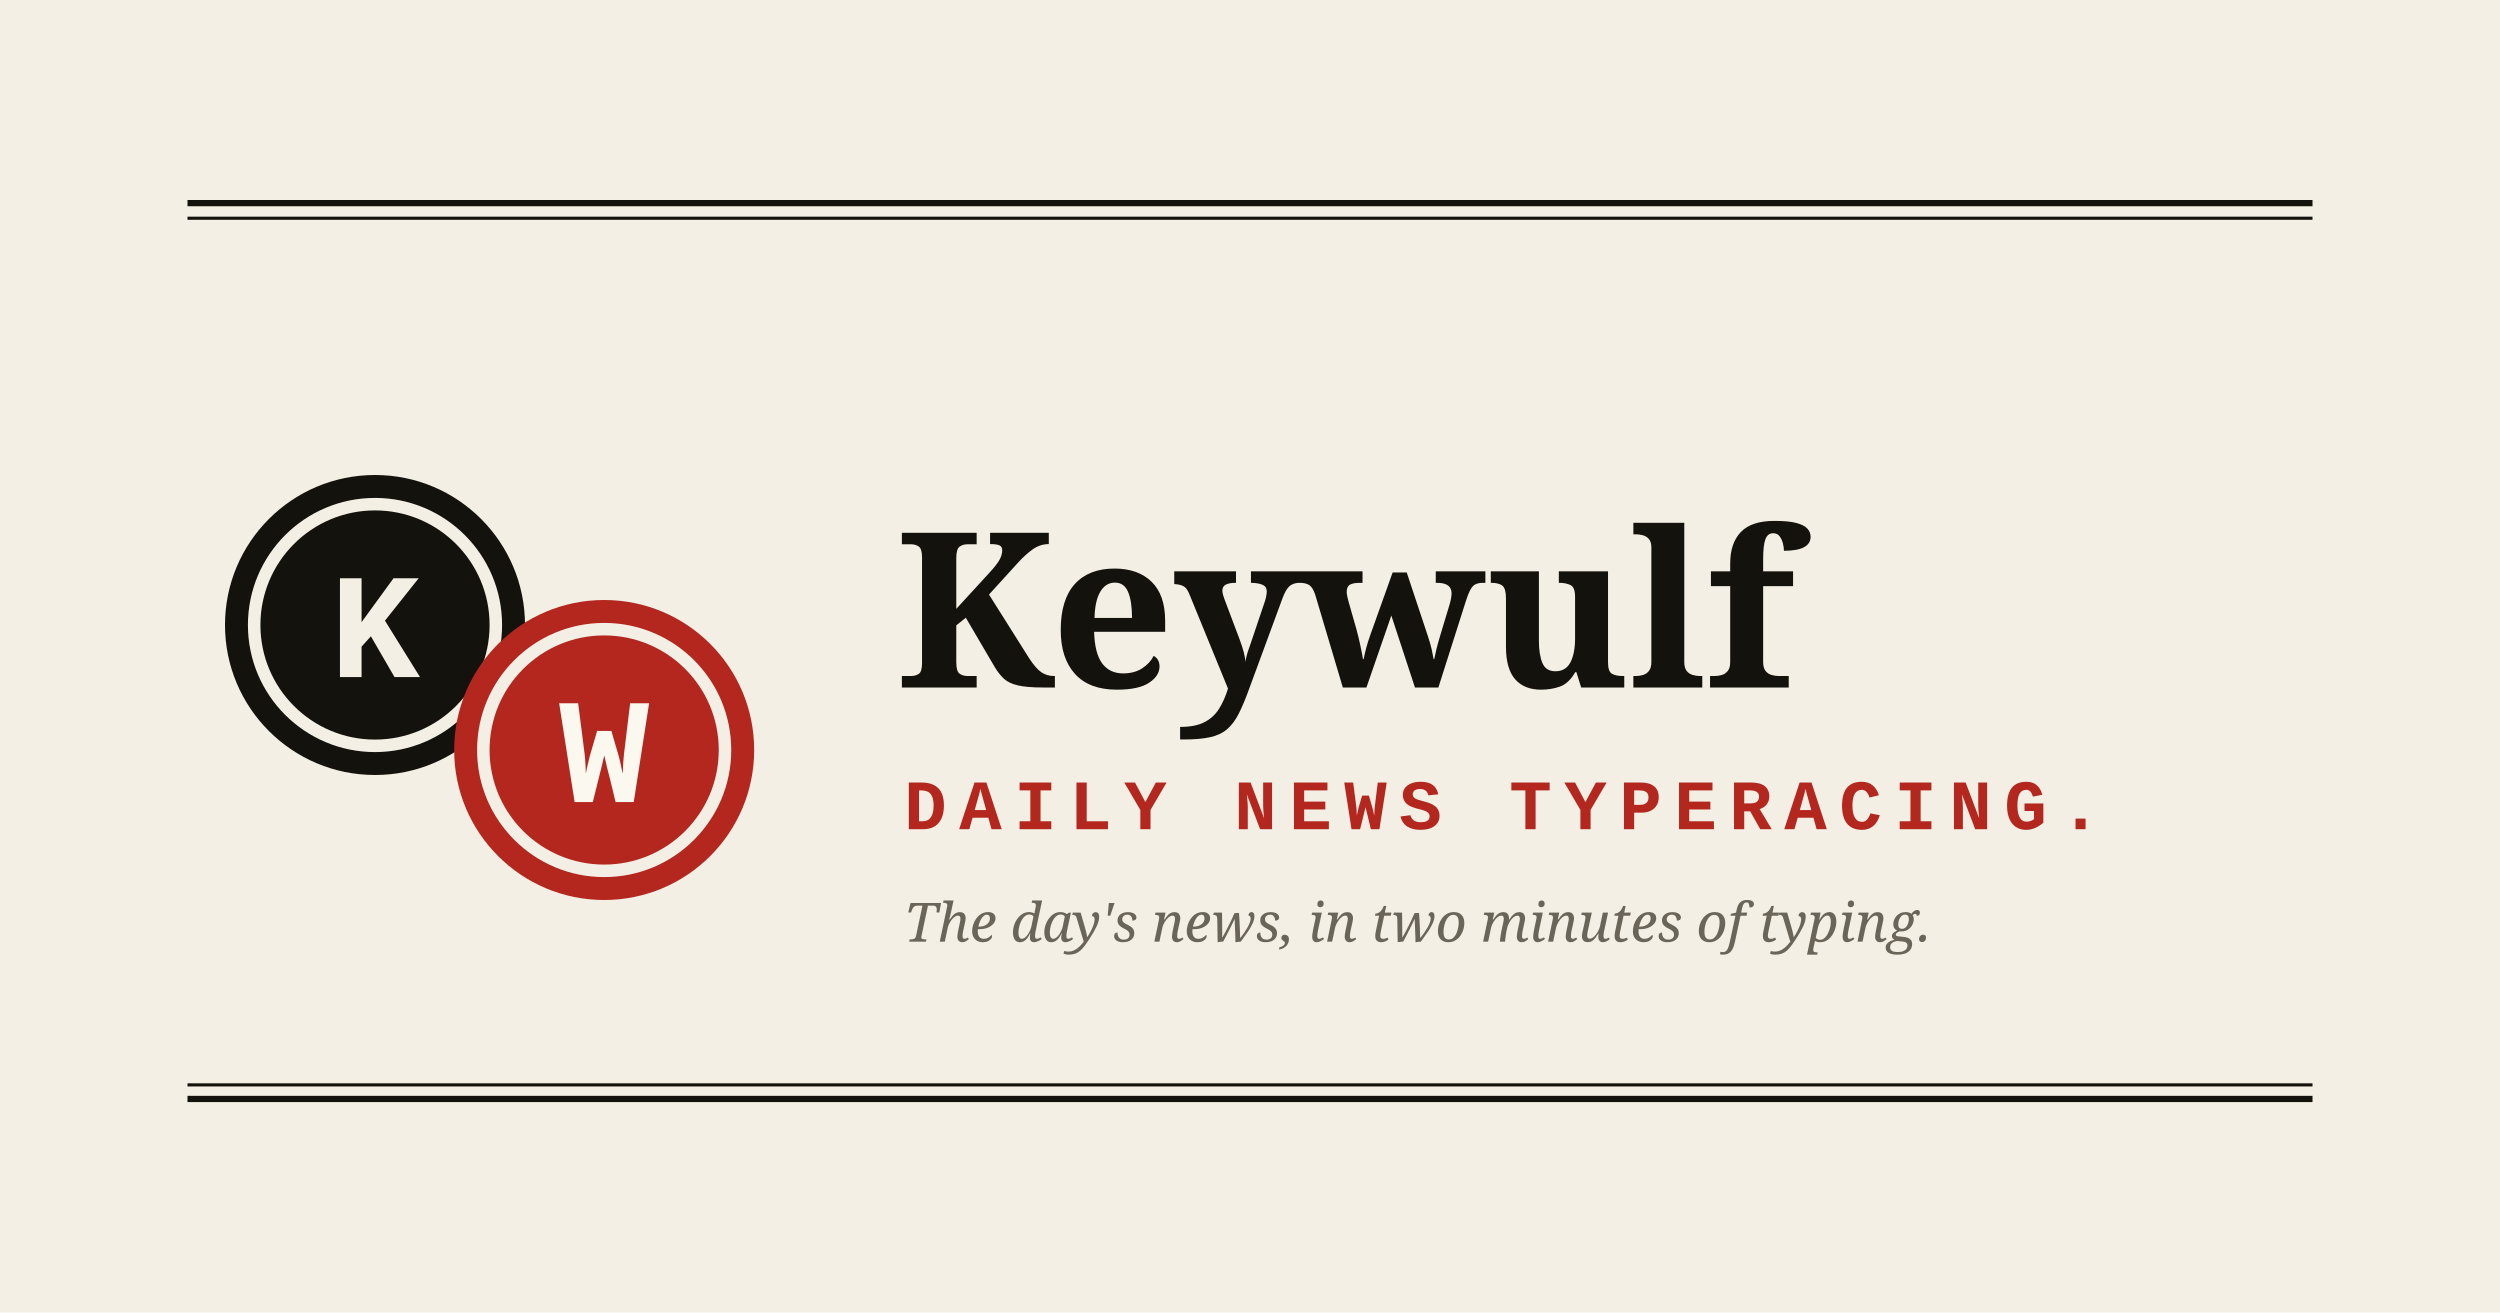
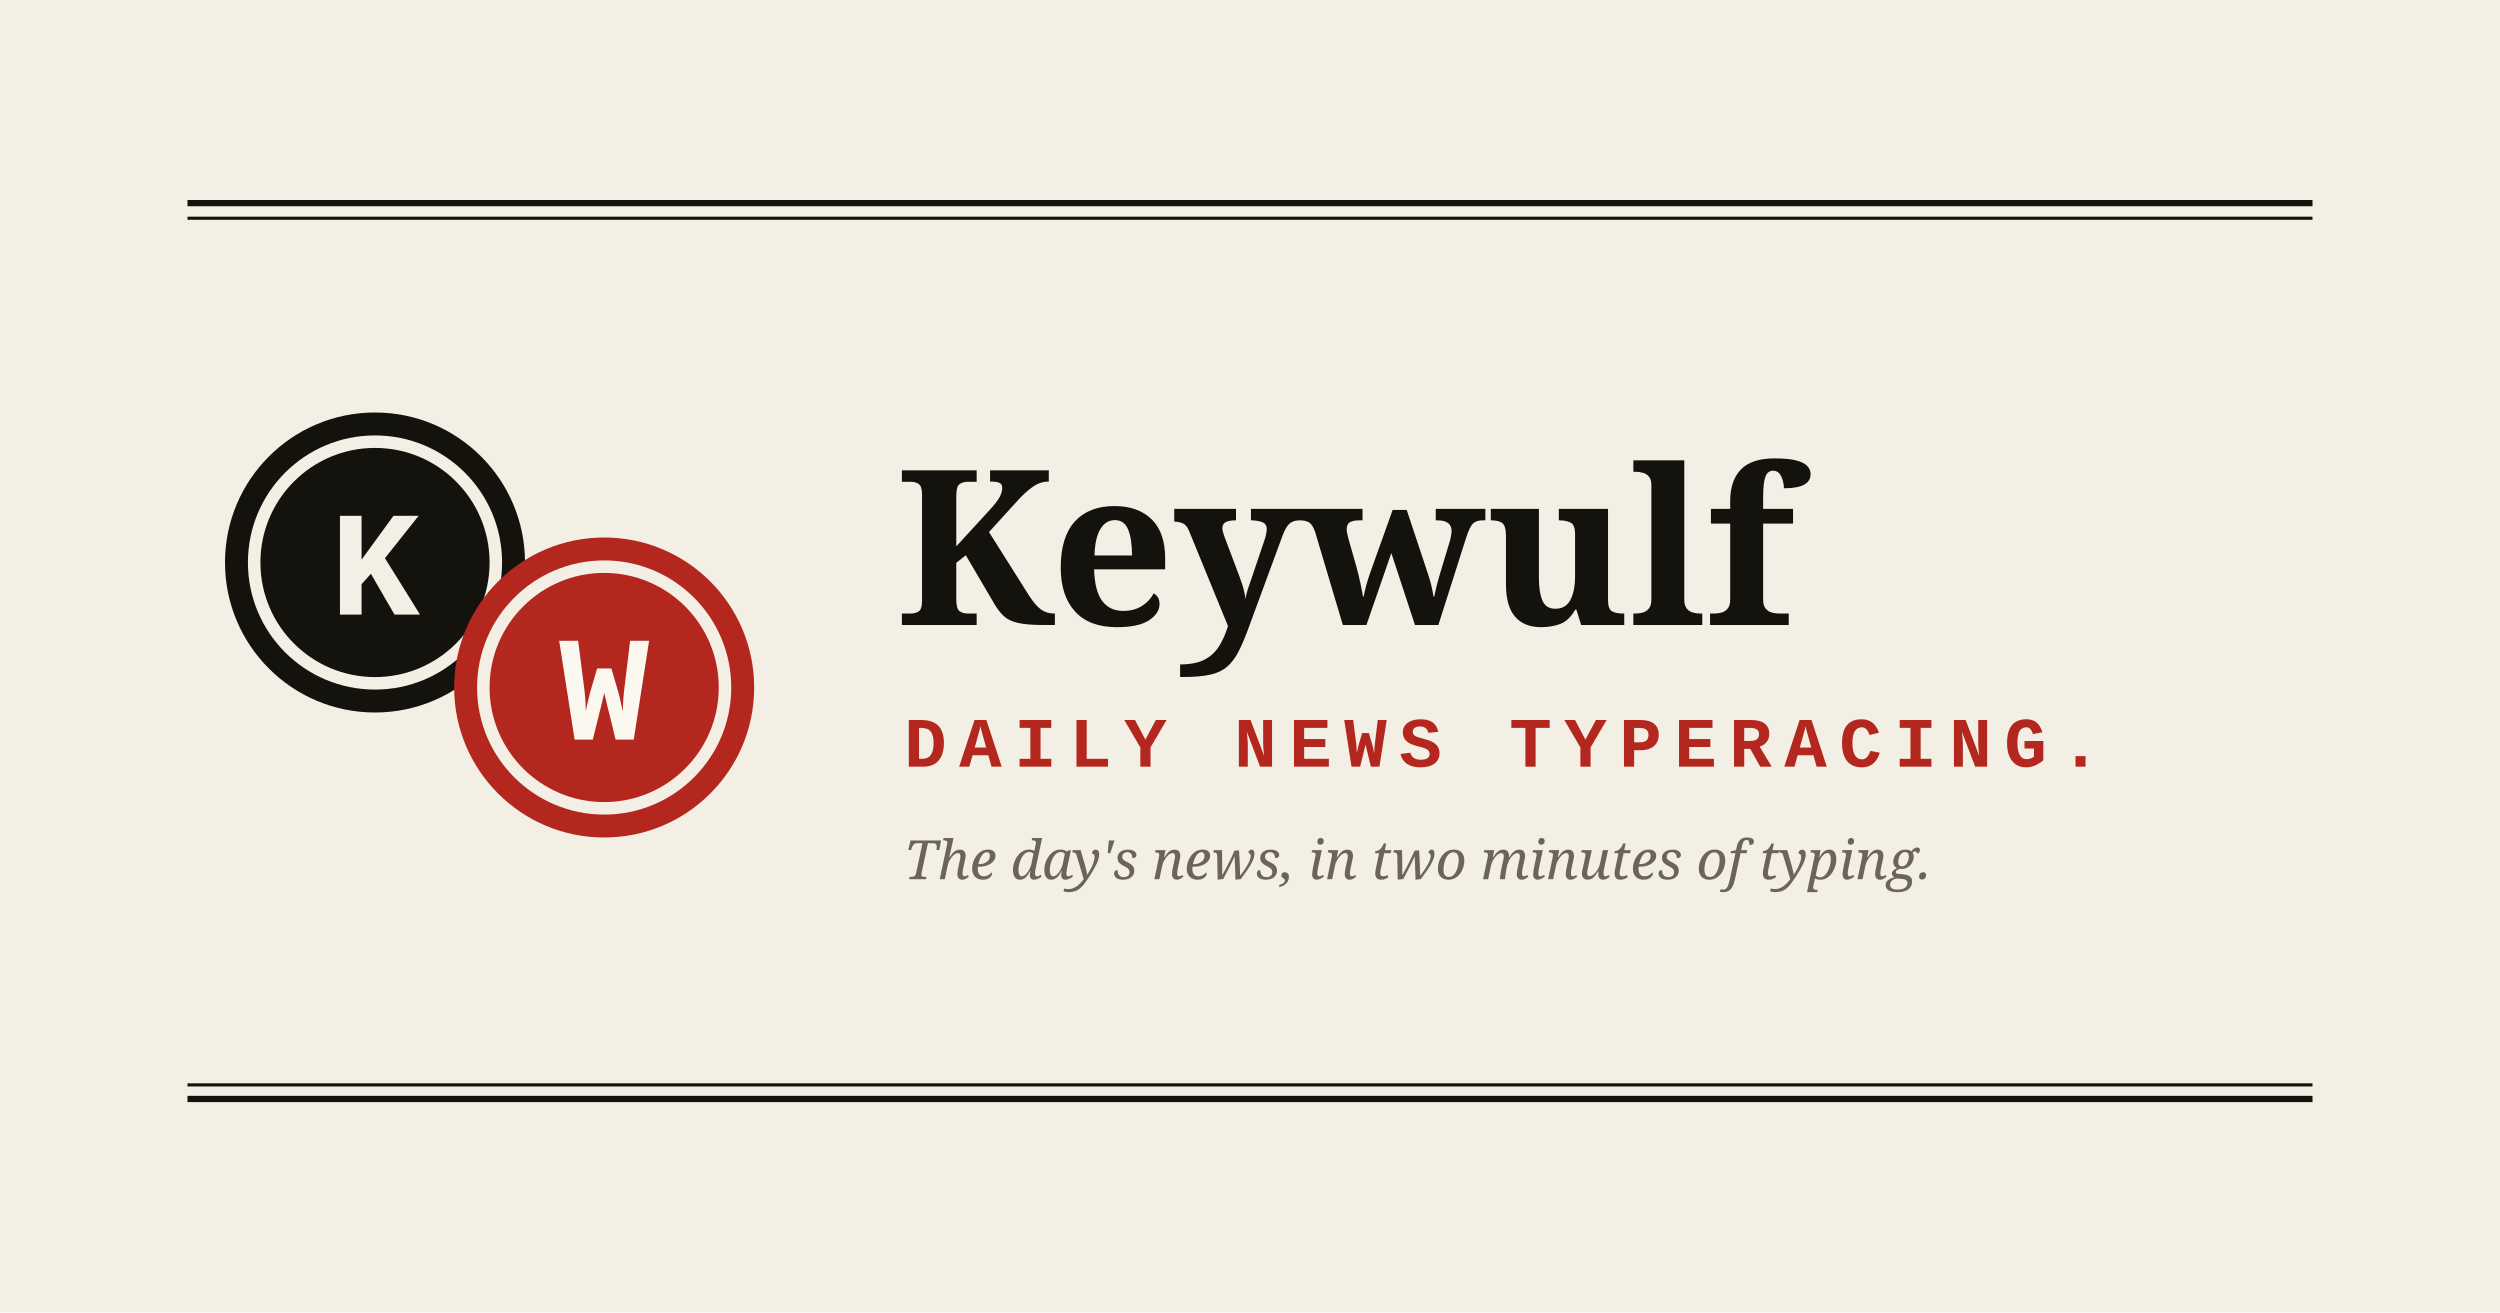
<svg xmlns="http://www.w3.org/2000/svg" width="1200" height="630" viewBox="0 0 1200 630" role="img" aria-label="Keywulf - Daily news typeracing">
  <rect width="1200" height="630" fill="#f3efe4" />
  <rect x="90" y="96" width="1020" height="3" fill="#14120d" />
  <rect x="90" y="104" width="1020" height="1.5" fill="#14120d" />
  <rect x="90" y="520" width="1020" height="1.5" fill="#14120d" />
  <rect x="90" y="526" width="1020" height="3" fill="#14120d" />
-   <circle cx="180" cy="300" r="72" fill="#14120d" />
-   <circle cx="180" cy="300" r="58" fill="none" stroke="#f3efe4" stroke-width="6" />
-   <text x="180" y="325" text-anchor="middle" font-family="'Courier Prime','Courier New',monospace" font-weight="700" font-size="72" fill="#f3efe4">K</text>
-   <circle cx="290" cy="360" r="72" fill="#b3271f" />
-   <circle cx="290" cy="360" r="58" fill="none" stroke="#f3efe4" stroke-width="6" />
-   <text x="290" y="385" text-anchor="middle" font-family="'Courier Prime','Courier New',monospace" font-weight="700" font-size="72" fill="#fbf8f0">W</text>
-   <text x="430" y="330" font-family="'Bitter',Rockwell,Georgia,serif" font-weight="700" font-size="104" fill="#14120d">Keywulf</text>
-   <text x="434" y="398" font-family="'Courier Prime','Courier New',monospace" font-weight="700" font-size="34" letter-spacing="6" fill="#b3271f">DAILY NEWS TYPERACING.</text>
-   <text x="434" y="452" font-family="'Bitter',Rockwell,Georgia,serif" font-style="italic" font-size="26" fill="#6a6558">The day's news, in two minutes of typing.</text>
+   <circle cx="180" cy="270" r="72" fill="#14120d" />
+   <circle cx="180" cy="270" r="58" fill="none" stroke="#f3efe4" stroke-width="6" />
+   <text x="180" y="295" text-anchor="middle" font-family="'Courier Prime','Courier New',monospace" font-weight="700" font-size="72" fill="#f3efe4">K</text>
+   <circle cx="290" cy="330" r="72" fill="#b3271f" />
+   <circle cx="290" cy="330" r="58" fill="none" stroke="#f3efe4" stroke-width="6" />
+   <text x="290" y="355" text-anchor="middle" font-family="'Courier Prime','Courier New',monospace" font-weight="700" font-size="72" fill="#fbf8f0">W</text>
+   <text x="430" y="300" font-family="'Bitter',Rockwell,Georgia,serif" font-weight="700" font-size="104" fill="#14120d">Keywulf</text>
+   <text x="434" y="368" font-family="'Courier Prime','Courier New',monospace" font-weight="700" font-size="34" letter-spacing="6" fill="#b3271f">DAILY NEWS TYPERACING.</text>
+   <text x="434" y="422" font-family="'Bitter',Rockwell,Georgia,serif" font-style="italic" font-size="26" fill="#6a6558">The day's news, in two minutes of typing.</text>
</svg>
